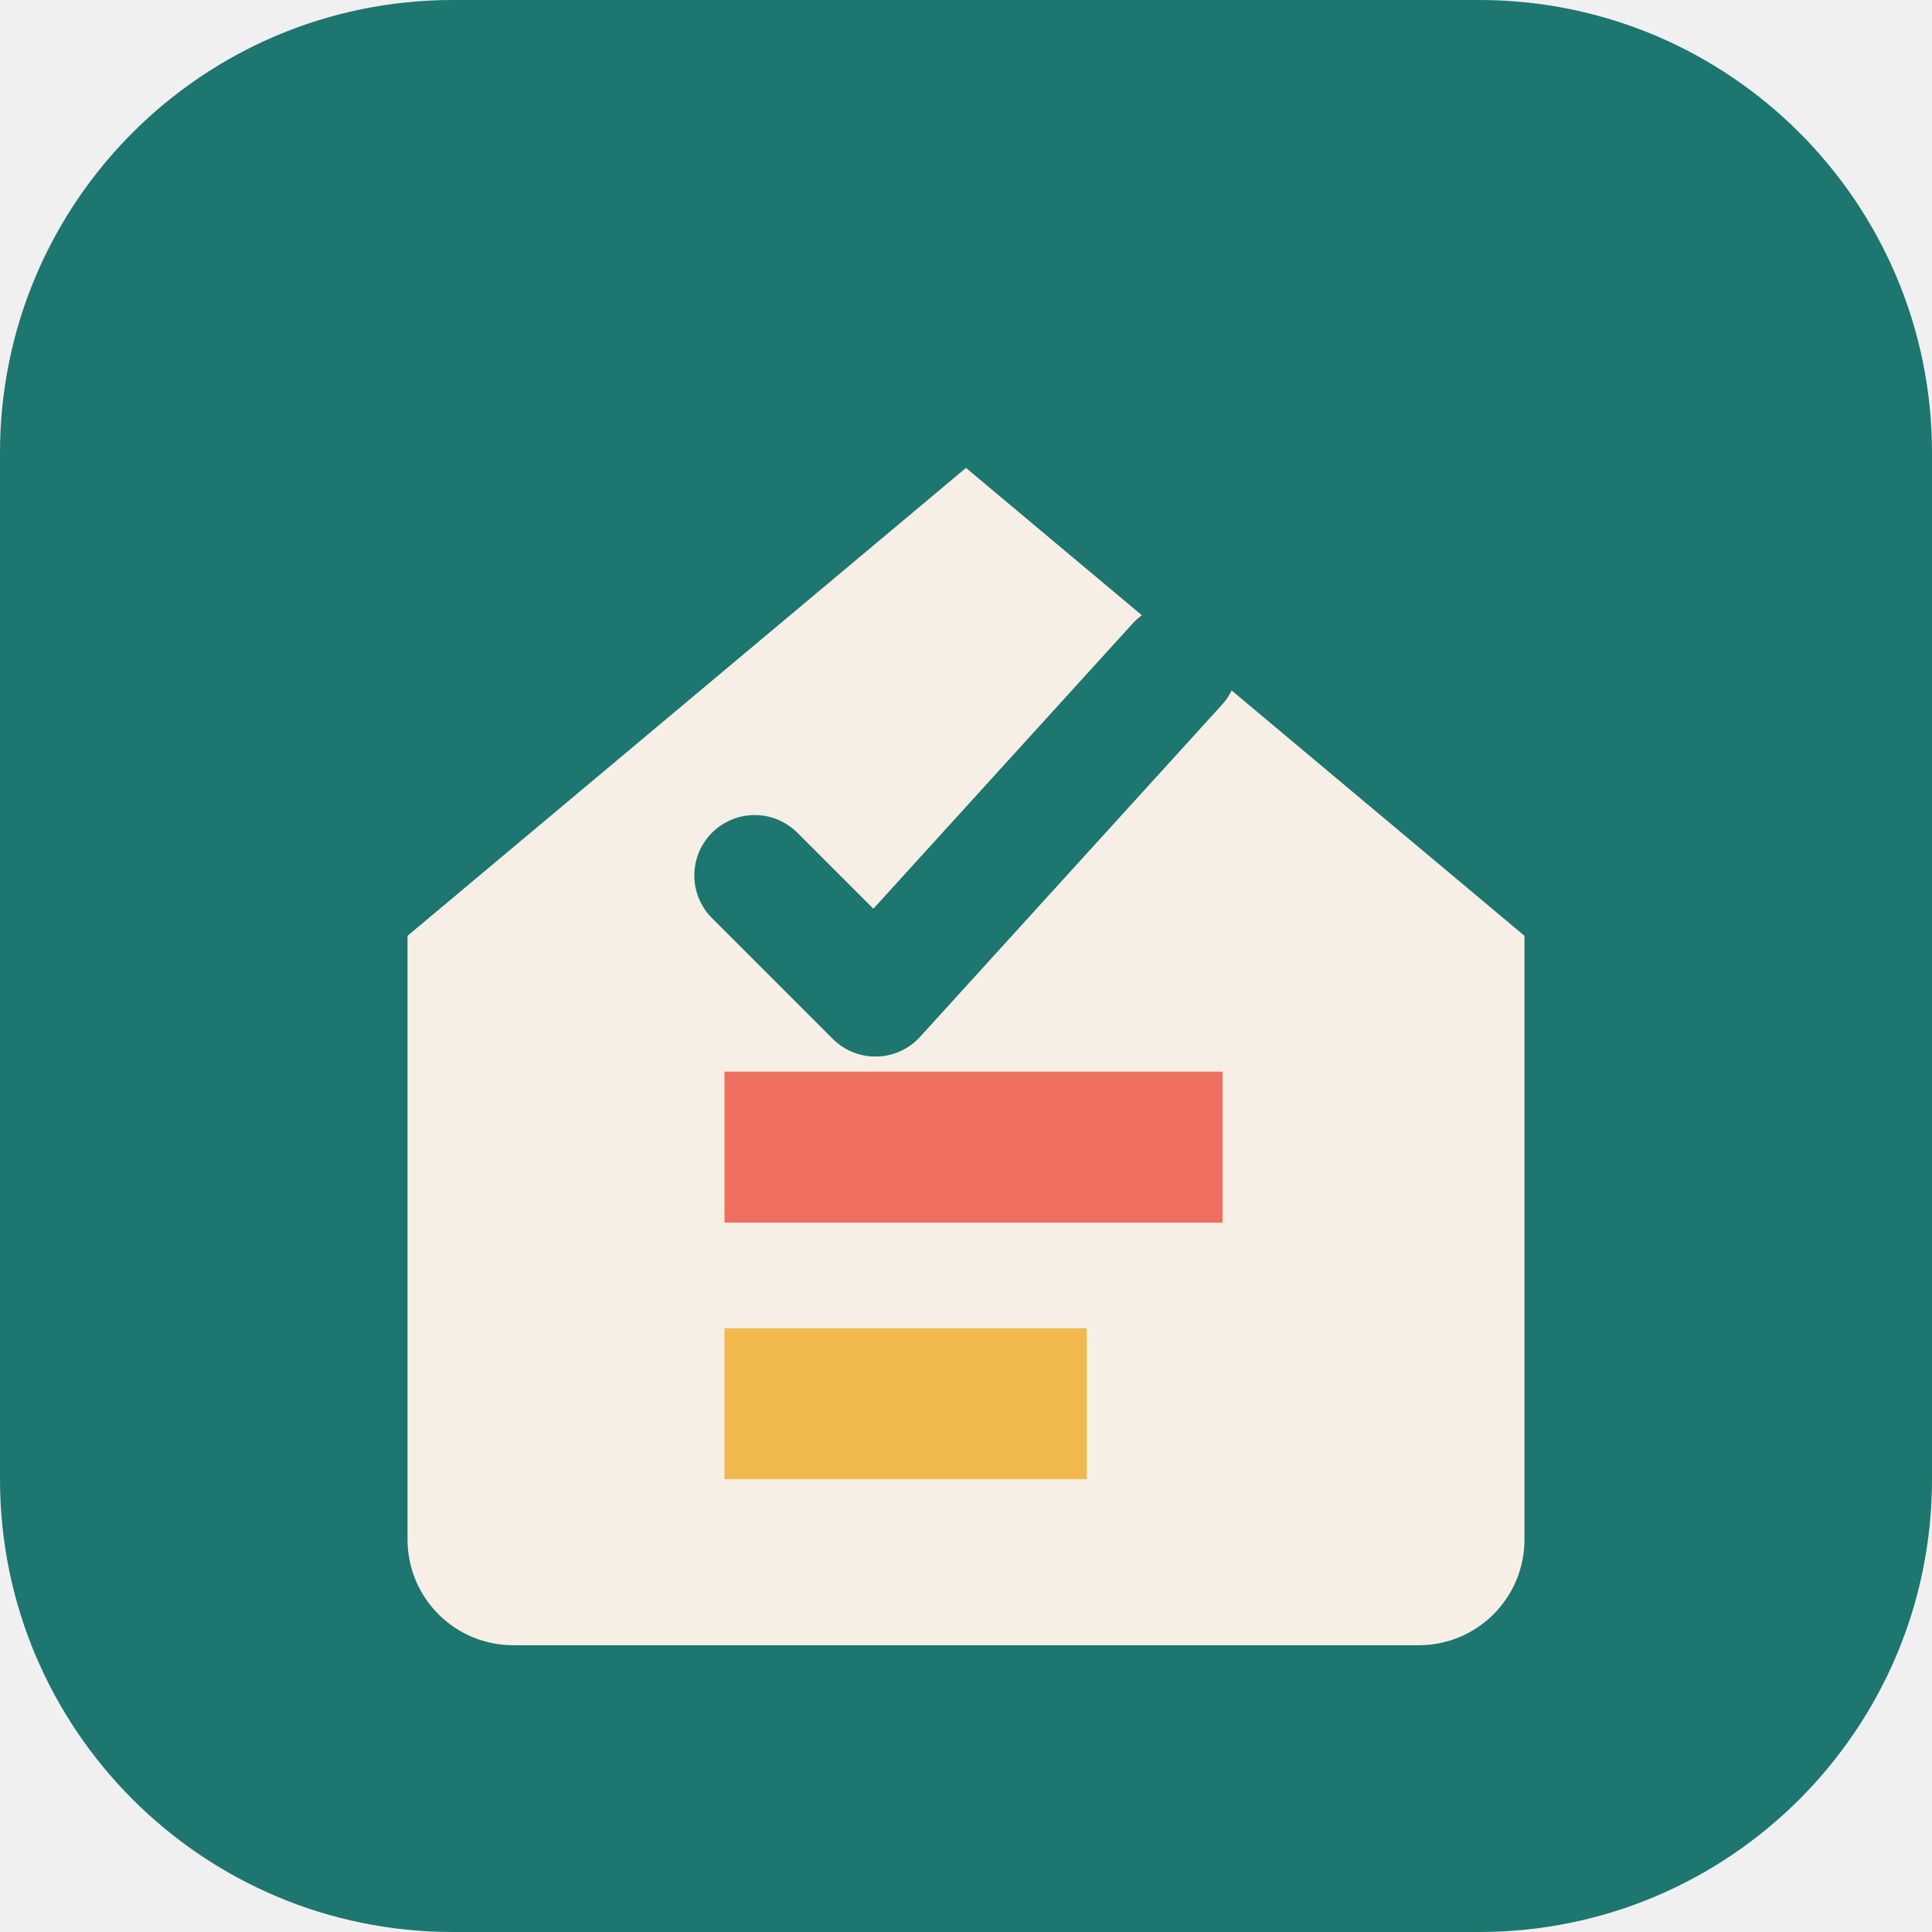
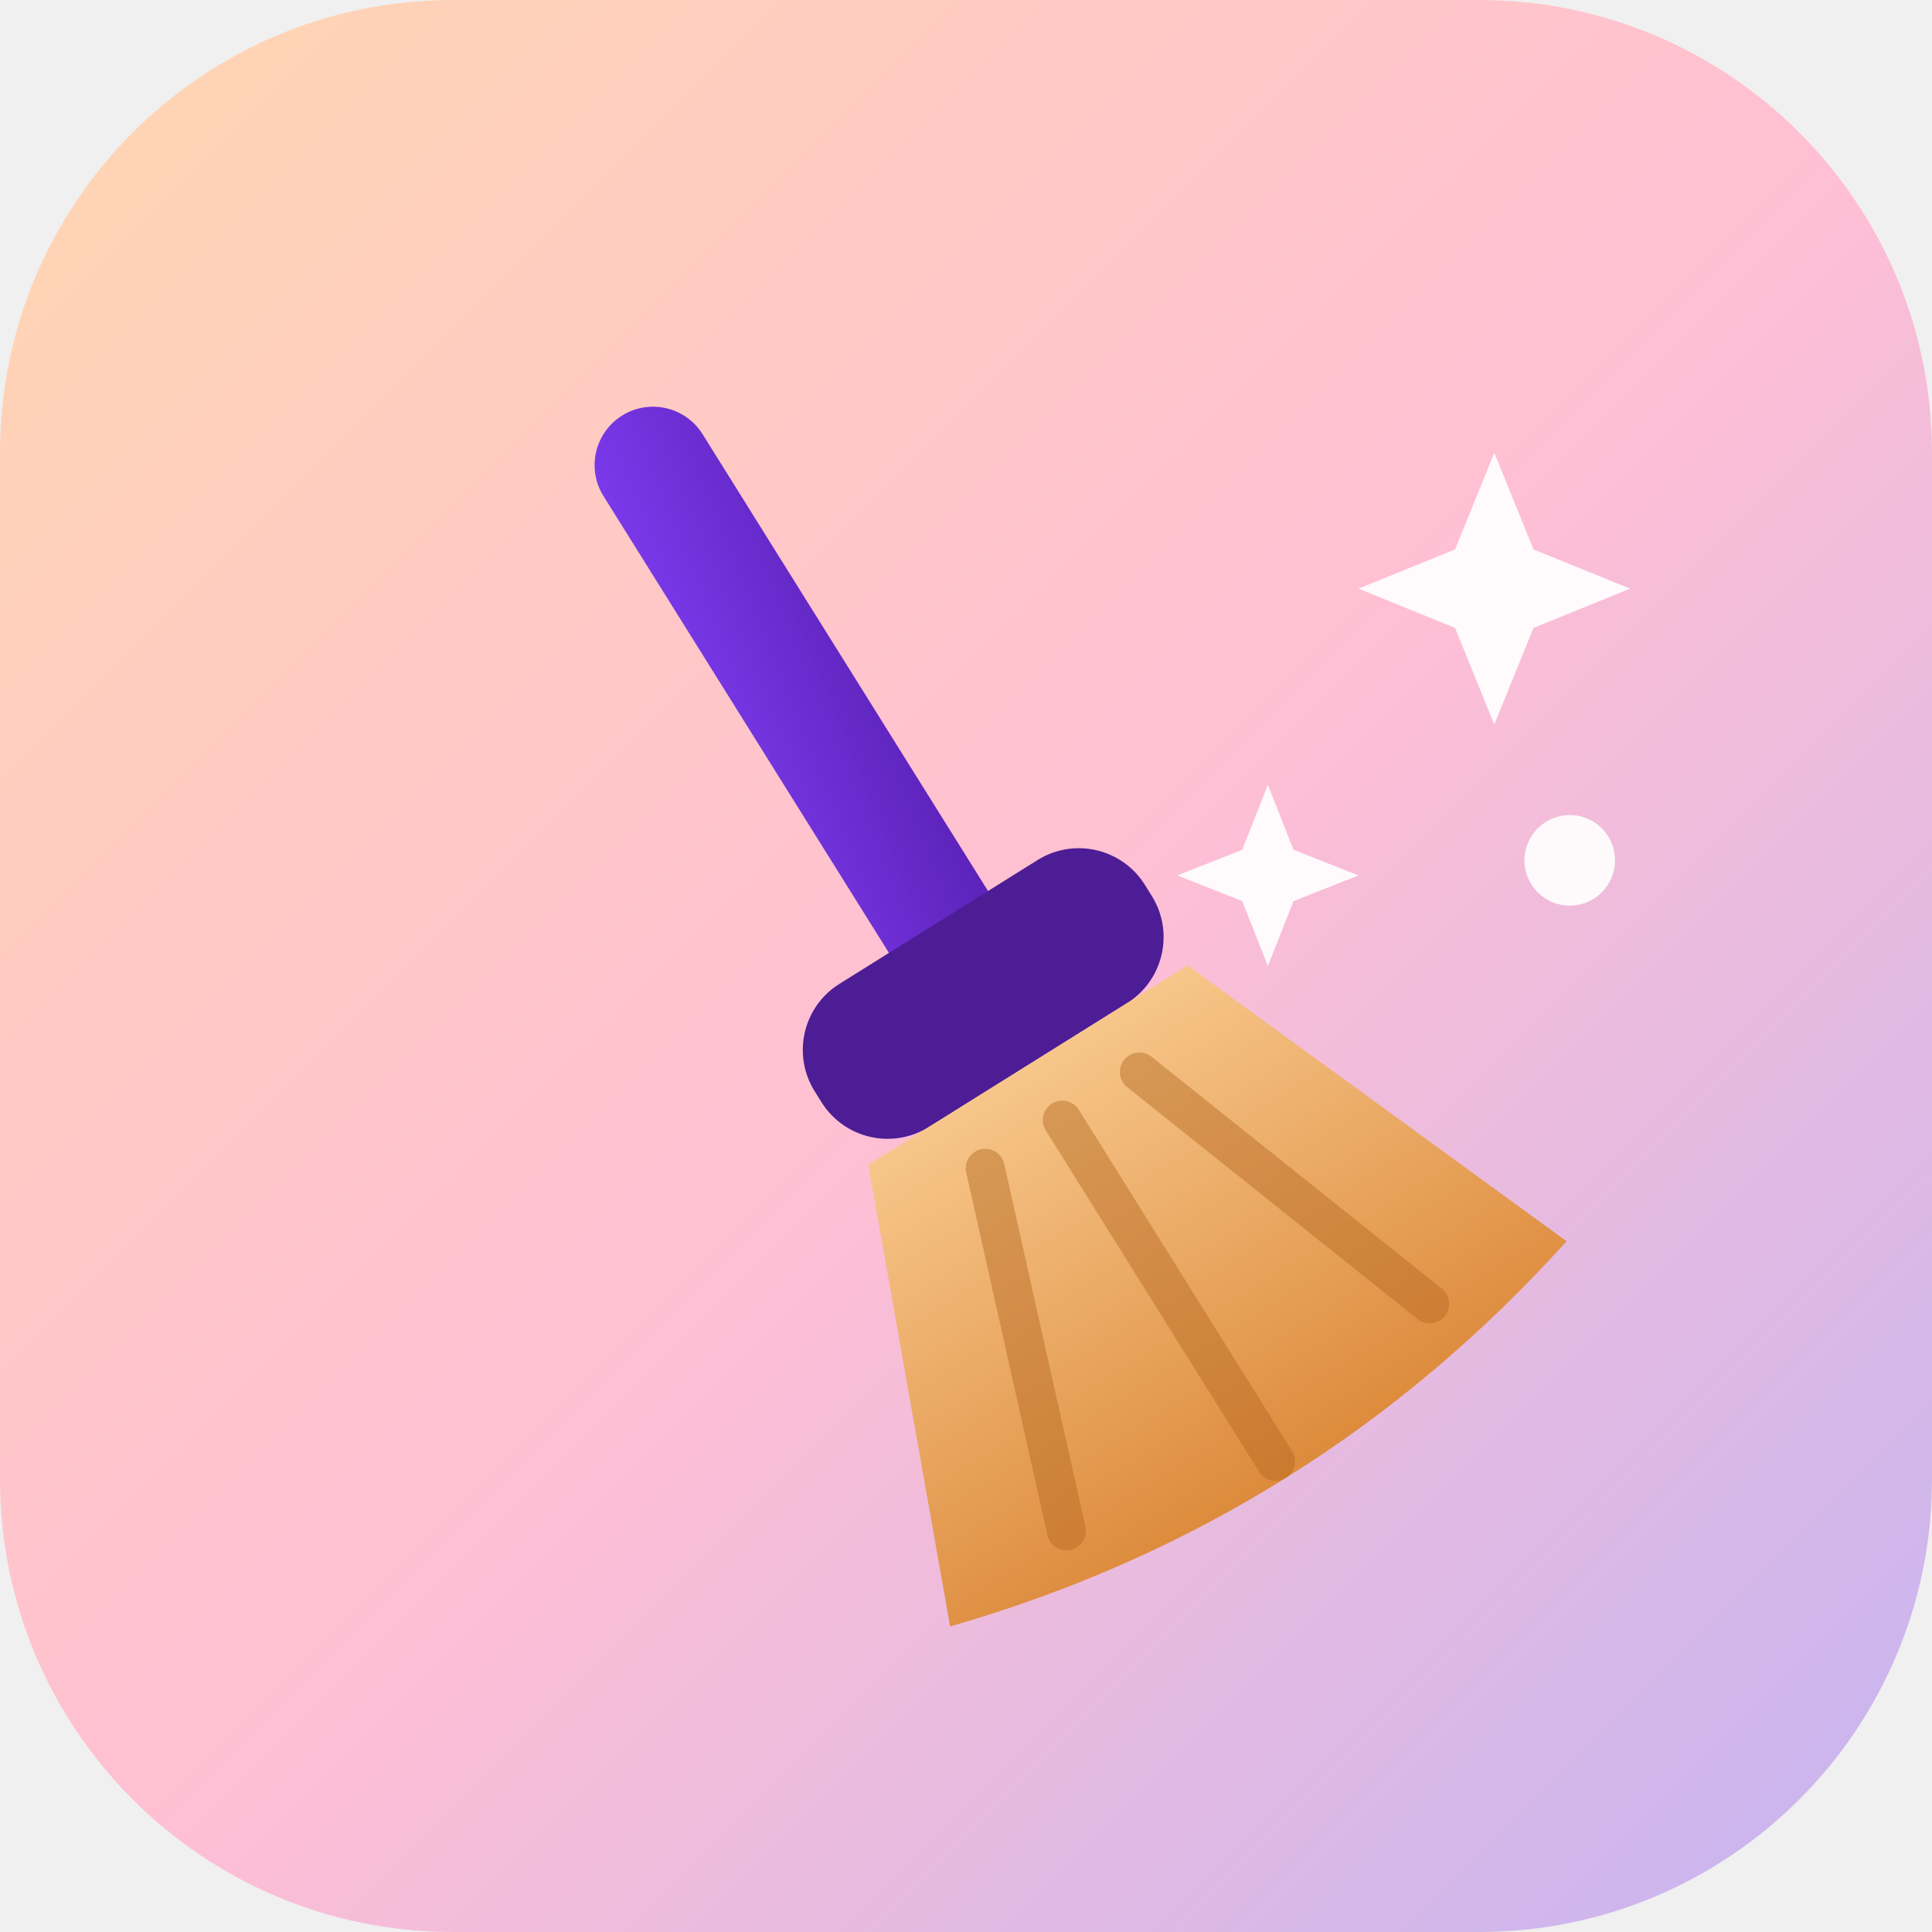
<svg xmlns="http://www.w3.org/2000/svg" viewBox="0 0 128 128" role="img" aria-label="HomeJob">
-   <rect width="128" height="128" rx="30" fill="#1d766f" />
-   <path d="M27 62 64 31l37 31v40a7 7 0 0 1-7 7H34a7 7 0 0 1-7-7V62Z" fill="#f7efe5" />
-   <path d="M48 71h33v10H48z" fill="#ef6f5e" />
-   <path d="M48 88h24v10H48z" fill="#f0b84d" />
-   <path d="m50 58 8 8 20-22" fill="none" stroke="#1d766f" stroke-width="8" stroke-linecap="round" stroke-linejoin="round" />
+   <defs>
+     <linearGradient id="tlo" x1="0" y1="0" x2="1" y2="1">
+       <stop offset="0" stop-color="#ffd7b0" />
+       <stop offset="0.52" stop-color="#ffbfd4" />
+       <stop offset="1" stop-color="#c3b4f2" />
+     </linearGradient>
+     <linearGradient id="wlosie" x1="0" y1="0" x2="0" y2="1">
+       <stop offset="0" stop-color="#f7c68a" />
+       <stop offset="1" stop-color="#dd8b3c" />
+     </linearGradient>
+     <linearGradient id="kij" x1="0" y1="0" x2="1" y2="1">
+       <stop offset="0" stop-color="#7c3aed" />
+       <stop offset="1" stop-color="#5b21b6" />
+     </linearGradient>
+   </defs>
+   <rect width="128" height="128" rx="30" fill="url(#tlo)" />
+   <g transform="translate(64 64) scale(0.86) translate(-64 -64)">
+     <g transform="rotate(-32 64 64)">
+       <rect x="59.5" y="14" width="9" height="52" rx="4.5" fill="url(#kij)" />
+       <rect x="49" y="60" width="30" height="13" rx="6" fill="#4c1d95" />
+       <path d="M49.5 73h29l13.5 33.5q-28 8-56 0z" fill="url(#wlosie)" />
+       <g stroke="#b3661f" stroke-width="3" stroke-linecap="round" opacity="0.45">
+         <path d="M57 78 47.5 105" />
+         <path d="M64 78v31" />
+         <path d="M71 78 80.5 105" />
+       </g>
+     </g>
+   </g>
+   <g fill="#ffffff" opacity="0.92">
+     <path d="M99 30l2.6 6.4L108 39l-6.4 2.6L99 48l-2.6-6.4L90 39l6.4-2.6z" />
+     <path d="M84 52l1.7 4.3 4.3 1.7-4.3 1.7L84 64l-1.7-4.3L78 58l4.3-1.7z" />
+     <circle cx="104" cy="57" r="3" />
+   </g>
</svg>
